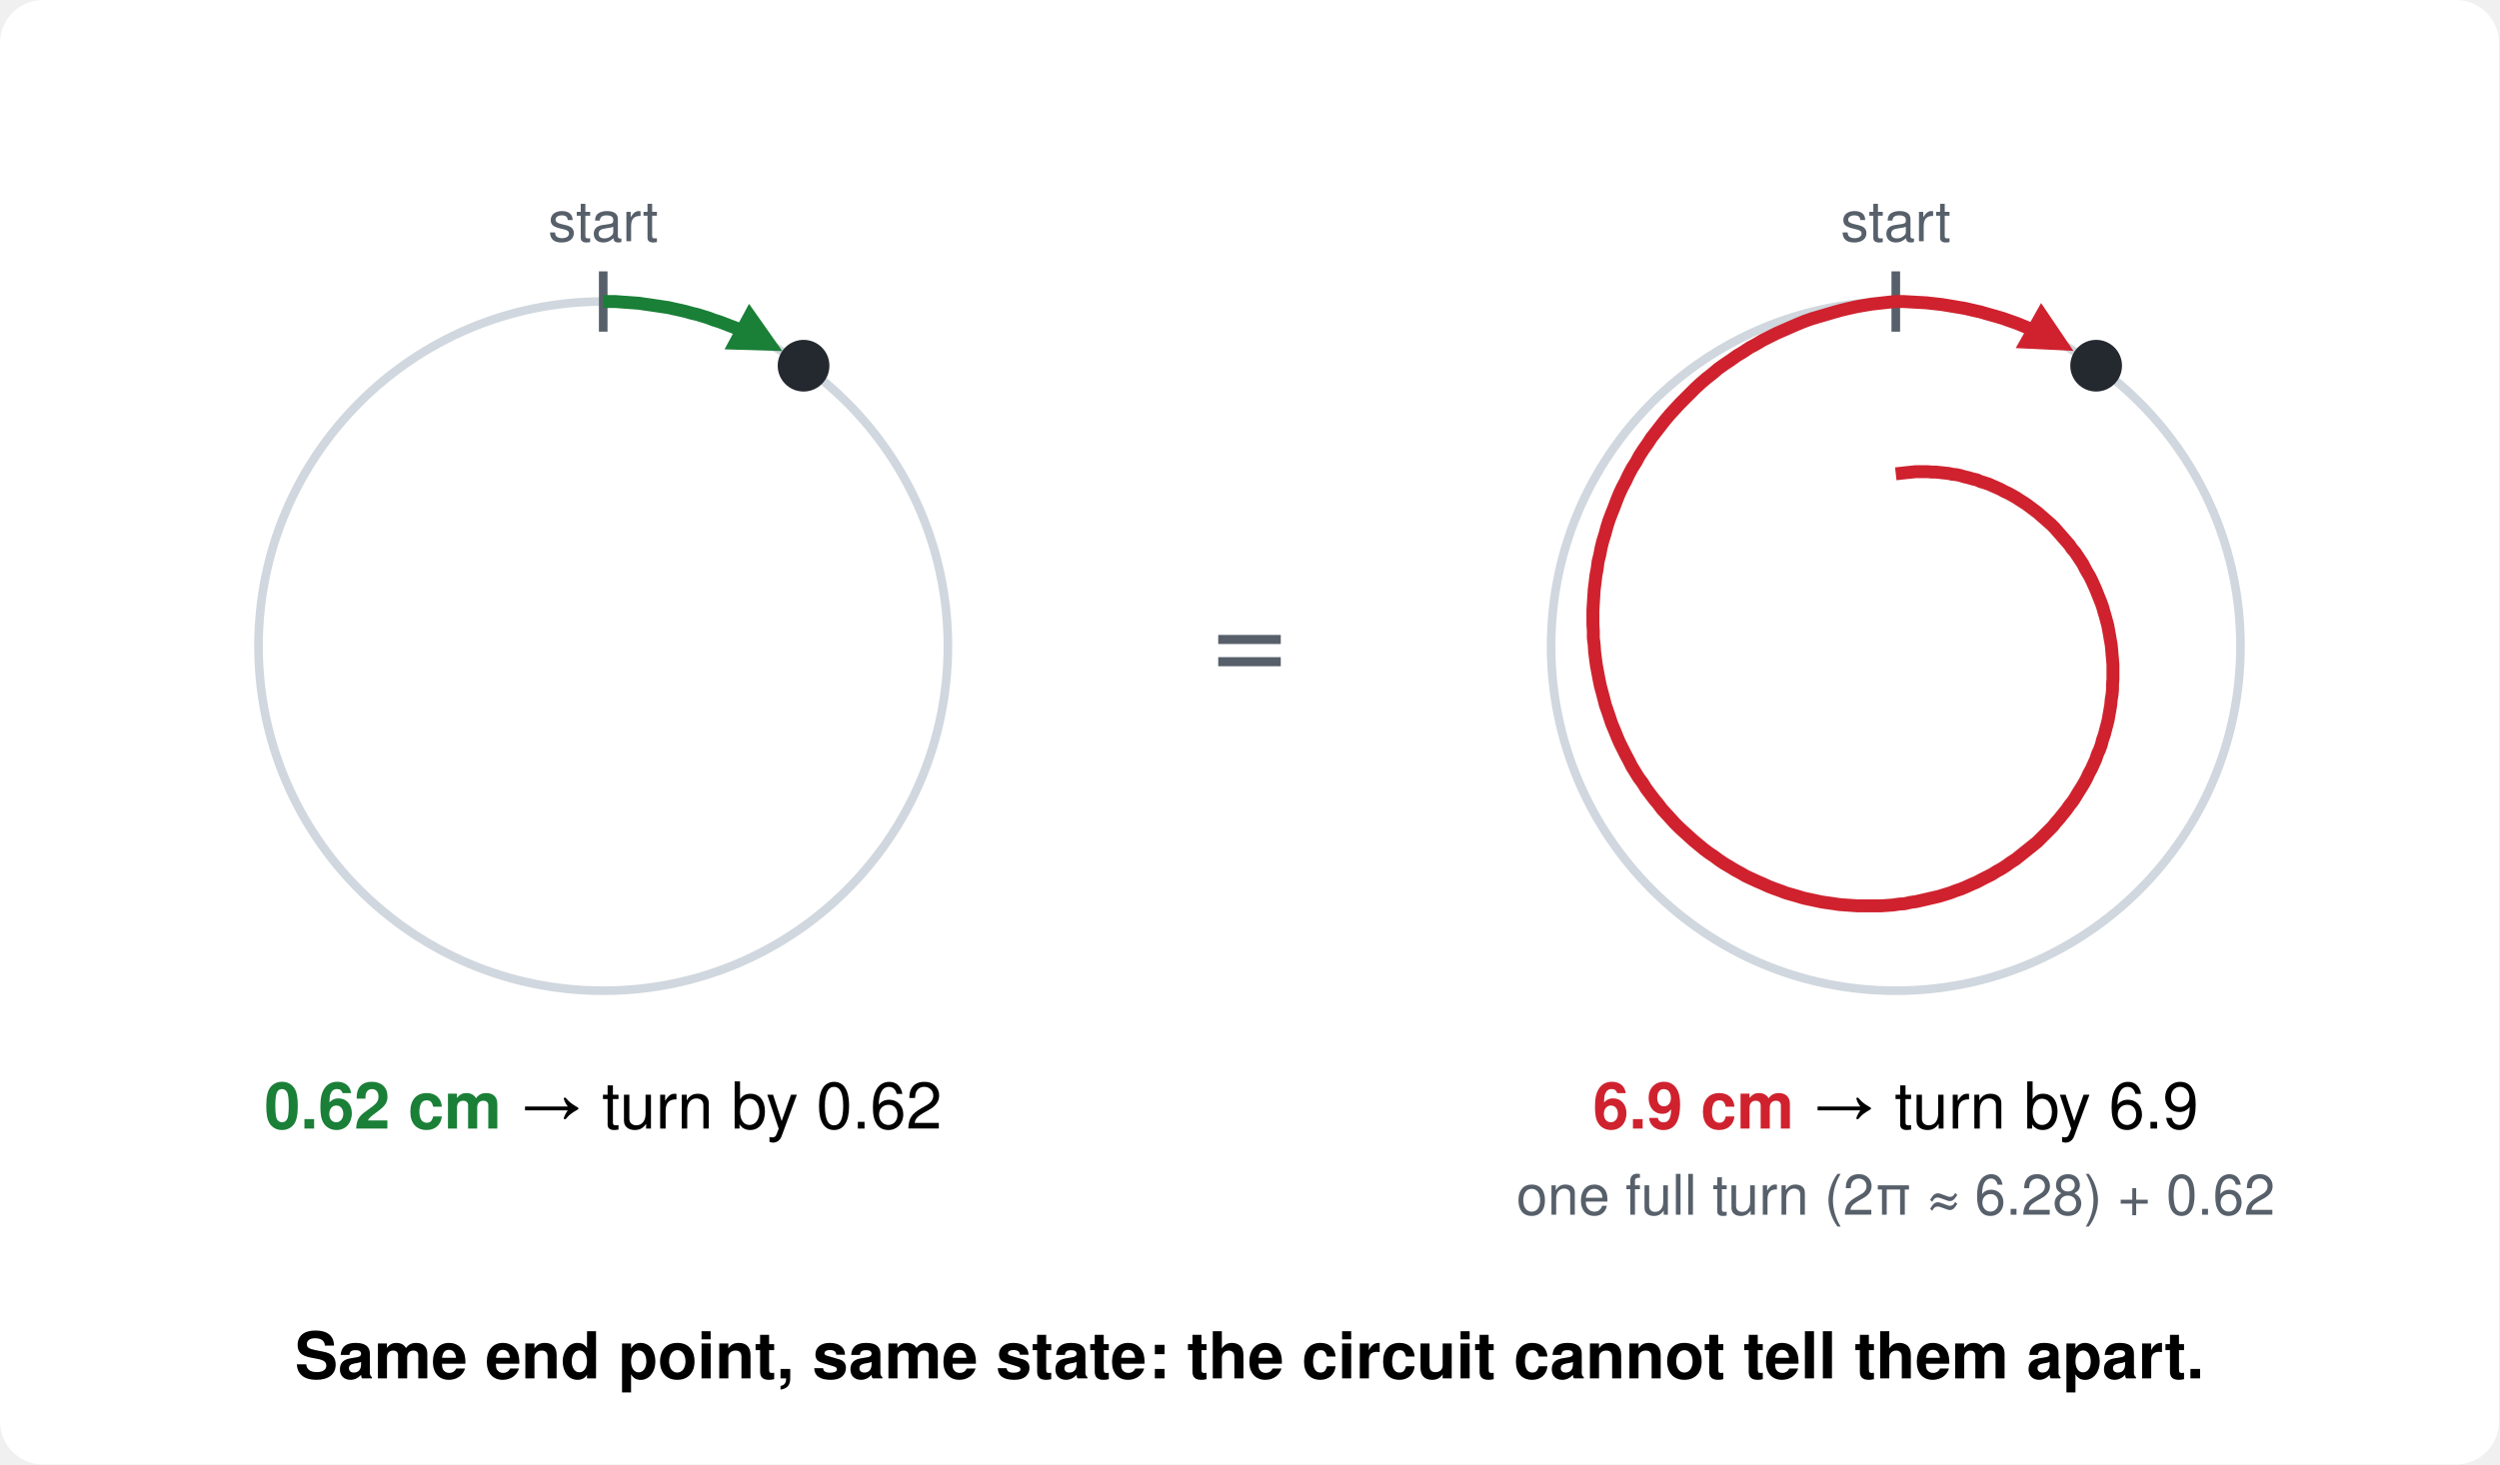
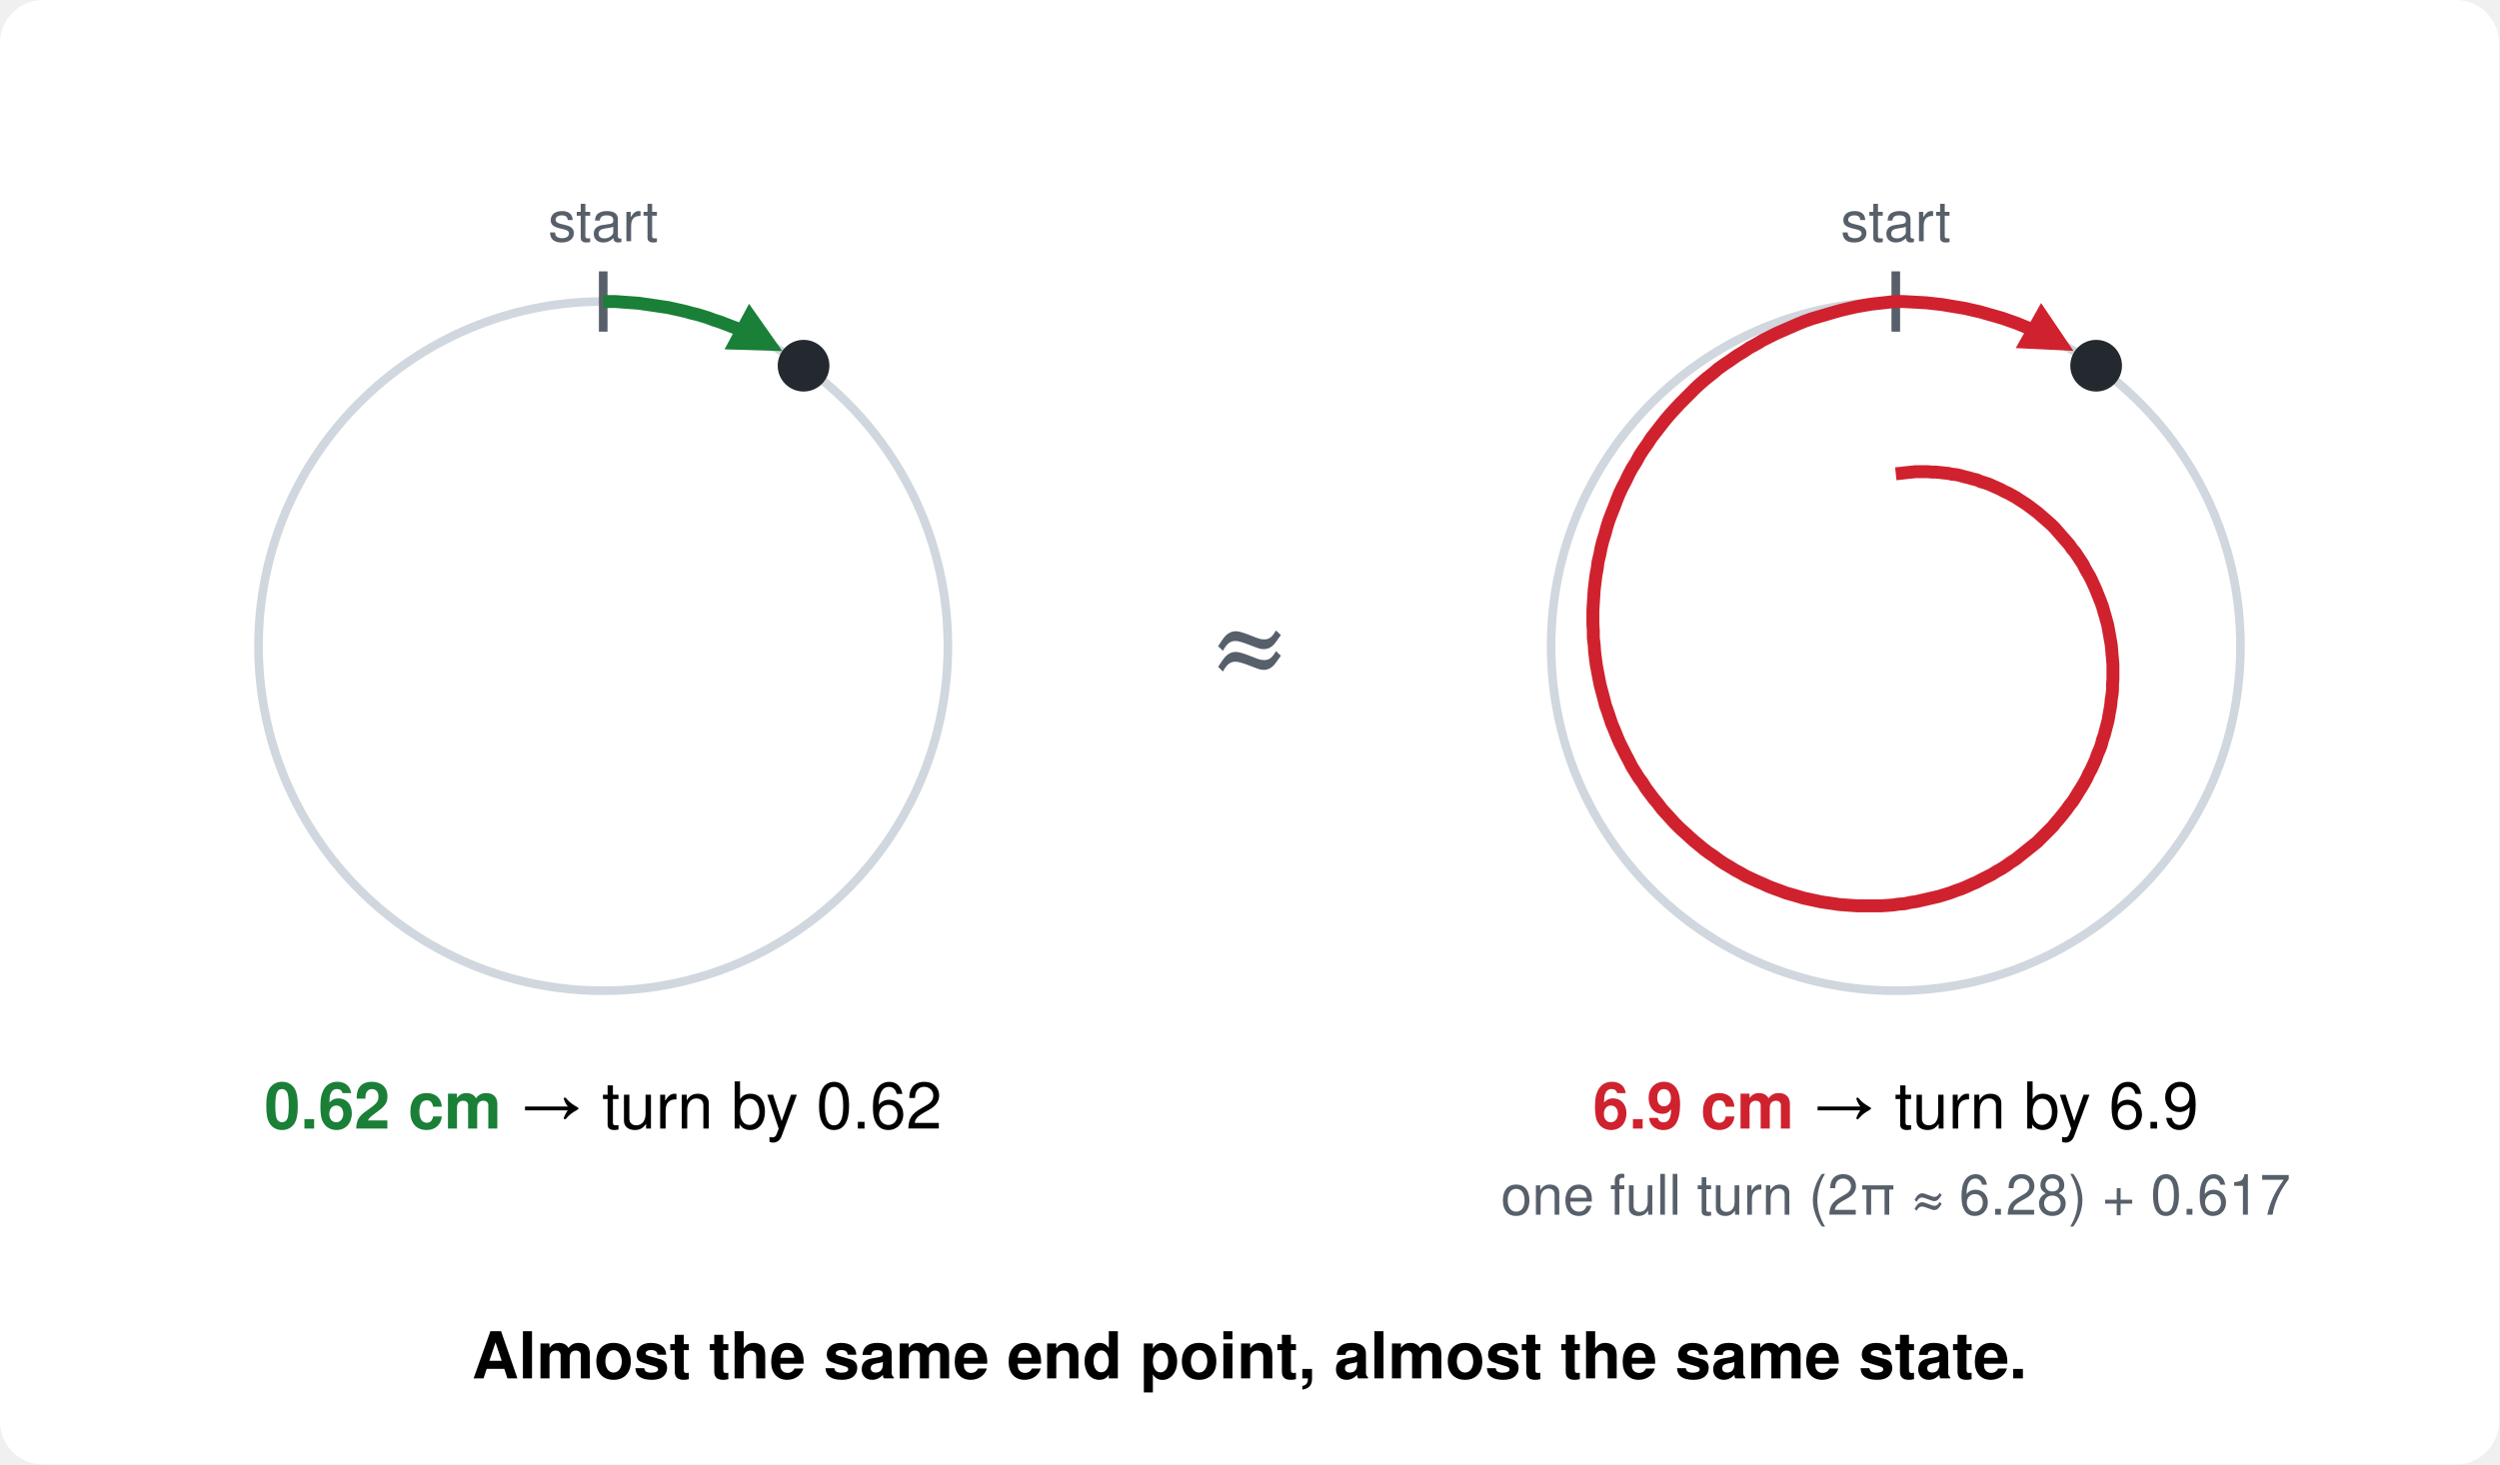
<svg xmlns="http://www.w3.org/2000/svg" viewBox="0 0 580 340" width="580" height="340" font-family="Helvetica, Arial, sans-serif" font-size="15" text-anchor="middle">
  <defs>
    <marker id="green" viewBox="0 0 10 10" refX="7" refY="5" markerUnits="userSpaceOnUse" markerWidth="12" markerHeight="12" orient="auto">
      <path d="M 0 0 L 10 5 L 0 10 z" fill="#1a7f37" />
    </marker>
    <marker id="red" viewBox="0 0 10 10" refX="7" refY="5" markerUnits="userSpaceOnUse" markerWidth="12" markerHeight="12" orient="auto">
      <path d="M 0 0 L 10 5 L 0 10 z" fill="#cf222e" />
    </marker>
  </defs>
  <rect width="580" height="340" rx="10" fill="#ffffff" />
  <circle cx="140" cy="150" r="80" fill="none" stroke="#d0d7de" stroke-width="2" />
  <line x1="140" y1="63" x2="140" y2="77" stroke="#57606a" stroke-width="2" />
  <text x="140" y="56" text-anchor="middle" font-size="13" fill="#57606a">start</text>
  <path d="M 140.0 70.0 L 141.4 70.0 L 142.8 70.0 L 144.1 70.1 L 145.5 70.2 L 146.9 70.3 L 148.3 70.4 L 149.6 70.6 L 151.0 70.8 L 152.4 71.0 L 153.7 71.2 L 155.1 71.4 L 156.4 71.7 L 157.8 72.0 L 159.1 72.3 L 160.5 72.7 L 161.8 73.0 L 163.1 73.4 L 164.4 73.8 L 165.7 74.3 L 167.0 74.7 L 168.3 75.2 L 169.6 75.7 L 170.9 76.2 L 172.2 76.8 L 173.4 77.3 L 174.7 77.9 L 175.9 78.5 L 177.1 79.1 L 178.4 79.8" fill="none" stroke="#1a7f37" stroke-width="3" marker-end="url(#green)" />
  <circle cx="186.5" cy="84.9" r="6" fill="#24292f" />
  <circle cx="440" cy="150" r="80" fill="none" stroke="#d0d7de" stroke-width="2" />
  <line x1="440" y1="63" x2="440" y2="77" stroke="#57606a" stroke-width="2" />
  <text x="440" y="56" text-anchor="middle" font-size="13" fill="#57606a">start</text>
  <path d="M 440.0 110.0 L 440.9 109.9 L 441.8 109.8 L 442.7 109.7 L 443.7 109.6 L 444.6 109.5 L 445.5 109.5 L 446.5 109.5 L 447.4 109.5 L 448.4 109.6 L 449.3 109.6 L 450.3 109.7 L 451.2 109.8 L 452.2 109.9 L 453.1 110.1 L 454.1 110.2 L 455.0 110.4 L 456.0 110.7 L 456.9 110.9 L 457.9 111.2 L 458.8 111.4 L 459.7 111.8 L 460.7 112.1 L 461.6 112.4 L 462.5 112.8 L 463.4 113.2 L 464.3 113.6 L 465.2 114.1 L 466.1 114.5 L 467.0 115.0 L 467.9 115.5 L 468.8 116.1 L 469.6 116.6 L 470.5 117.2 L 471.3 117.8 L 472.1 118.4 L 472.9 119.0 L 473.7 119.7 L 474.5 120.4 L 475.3 121.1 L 476.1 121.8 L 476.8 122.5 L 477.5 123.3 L 478.2 124.1 L 478.9 124.9 L 479.6 125.7 L 480.3 126.5 L 480.9 127.4 L 481.6 128.2 L 482.2 129.1 L 482.8 130.0 L 483.4 130.9 L 483.9 131.9 L 484.4 132.8 L 485.0 133.8 L 485.5 134.8 L 485.9 135.7 L 486.4 136.8 L 486.8 137.8 L 487.2 138.8 L 487.6 139.8 L 488.0 140.9 L 488.3 142.0 L 488.6 143.0 L 488.9 144.1 L 489.2 145.2 L 489.4 146.3 L 489.6 147.4 L 489.8 148.6 L 490.0 149.7 L 490.1 150.8 L 490.2 152.0 L 490.3 153.1 L 490.4 154.3 L 490.4 155.4 L 490.4 156.6 L 490.4 157.7 L 490.3 158.9 L 490.3 160.1 L 490.2 161.2 L 490.0 162.4 L 489.9 163.6 L 489.7 164.8 L 489.5 165.9 L 489.3 167.1 L 489.0 168.3 L 488.7 169.4 L 488.4 170.6 L 488.0 171.7 L 487.7 172.9 L 487.3 174.0 L 486.8 175.1 L 486.4 176.3 L 485.9 177.4 L 485.4 178.5 L 484.8 179.6 L 484.3 180.7 L 483.7 181.8 L 483.1 182.8 L 482.4 183.9 L 481.8 184.9 L 481.1 186.0 L 480.3 187.0 L 479.6 188.0 L 478.8 189.0 L 478.0 190.0 L 477.2 190.9 L 476.4 191.9 L 475.5 192.8 L 474.6 193.7 L 473.7 194.6 L 472.8 195.5 L 471.8 196.3 L 470.8 197.1 L 469.8 197.9 L 468.8 198.7 L 467.8 199.5 L 466.7 200.2 L 465.6 201.0 L 464.5 201.7 L 463.4 202.3 L 462.3 203.0 L 461.1 203.6 L 459.9 204.2 L 458.8 204.8 L 457.6 205.3 L 456.3 205.9 L 455.1 206.4 L 453.9 206.8 L 452.6 207.3 L 451.3 207.7 L 450.0 208.1 L 448.7 208.4 L 447.4 208.7 L 446.1 209.0 L 444.8 209.3 L 443.4 209.5 L 442.1 209.8 L 440.7 209.9 L 439.4 210.1 L 438.0 210.2 L 436.6 210.3 L 435.3 210.3 L 433.9 210.3 L 432.5 210.3 L 431.1 210.3 L 429.7 210.2 L 428.3 210.1 L 426.9 210.0 L 425.6 209.8 L 424.2 209.6 L 422.8 209.4 L 421.4 209.1 L 420.0 208.8 L 418.6 208.5 L 417.3 208.1 L 415.9 207.7 L 414.5 207.3 L 413.2 206.8 L 411.8 206.3 L 410.5 205.8 L 409.2 205.2 L 407.8 204.6 L 406.5 204.0 L 405.2 203.4 L 404.0 202.7 L 402.7 202.0 L 401.4 201.2 L 400.2 200.5 L 399.0 199.7 L 397.8 198.8 L 396.6 198.0 L 395.4 197.1 L 394.2 196.1 L 393.1 195.2 L 392.0 194.2 L 390.9 193.2 L 389.8 192.2 L 388.7 191.1 L 387.7 190.0 L 386.7 188.9 L 385.7 187.8 L 384.8 186.6 L 383.8 185.4 L 382.9 184.2 L 382.0 183.0 L 381.2 181.7 L 380.3 180.5 L 379.5 179.2 L 378.7 177.9 L 378.0 176.5 L 377.3 175.2 L 376.6 173.8 L 375.9 172.4 L 375.3 171.0 L 374.7 169.5 L 374.1 168.1 L 373.6 166.6 L 373.1 165.1 L 372.6 163.7 L 372.2 162.1 L 371.8 160.6 L 371.4 159.1 L 371.1 157.6 L 370.8 156.0 L 370.5 154.4 L 370.3 152.9 L 370.1 151.3 L 370.0 149.7 L 369.8 148.1 L 369.8 146.5 L 369.7 144.9 L 369.7 143.3 L 369.7 141.7 L 369.8 140.1 L 369.9 138.5 L 370.0 136.9 L 370.2 135.3 L 370.4 133.6 L 370.7 132.0 L 370.9 130.4 L 371.3 128.8 L 371.6 127.2 L 372.0 125.6 L 372.5 124.0 L 372.9 122.5 L 373.4 120.9 L 374.0 119.3 L 374.6 117.8 L 375.2 116.2 L 375.8 114.7 L 376.5 113.2 L 377.3 111.7 L 378.0 110.2 L 378.8 108.7 L 379.7 107.3 L 380.5 105.8 L 381.4 104.4 L 382.4 103.0 L 383.3 101.6 L 384.4 100.2 L 385.4 98.9 L 386.5 97.5 L 387.6 96.2 L 388.7 95.0 L 389.9 93.7 L 391.1 92.5 L 392.3 91.3 L 393.5 90.1 L 394.8 88.9 L 396.1 87.8 L 397.5 86.7 L 398.8 85.6 L 400.2 84.6 L 401.7 83.6 L 403.1 82.6 L 404.6 81.7 L 406.1 80.7 L 407.6 79.9 L 409.1 79.0 L 410.7 78.2 L 412.3 77.4 L 413.9 76.7 L 415.5 76.0 L 417.1 75.3 L 418.8 74.6 L 420.5 74.0 L 422.2 73.5 L 423.9 73.0 L 425.6 72.5 L 427.4 72.0 L 429.1 71.6 L 430.9 71.2 L 432.6 70.9 L 434.4 70.6 L 436.2 70.4 L 438.0 70.2 L 439.8 70.0 L 441.7 70.0 L 443.5 70.1 L 445.3 70.2 L 447.1 70.3 L 448.9 70.5 L 450.7 70.7 L 452.5 71.0 L 454.3 71.3 L 456.1 71.6 L 457.8 72.0 L 459.6 72.4 L 461.3 72.9 L 463.1 73.4 L 464.8 73.9 L 466.5 74.5 L 468.2 75.1 L 469.9 75.8 L 471.6 76.5 L 473.3 77.2 L 474.9 78.0 L 476.5 78.8 L 478.1 79.7" fill="none" stroke="#cf222e" stroke-width="3" marker-end="url(#red)" />
  <circle cx="486.5" cy="84.9" r="6" fill="#24292f" />
-   <text x="290" y="158" font-size="30" fill="#57606a">=</text>
+   <text x="290" y="158" font-size="30" fill="#57606a">≈</text>
  <text x="140" y="262">
    <tspan font-weight="bold" fill="#1a7f37">0.62 cm</tspan> → turn by 0.62</text>
  <text x="440" y="262">
    <tspan font-weight="bold" fill="#cf222e">6.9 cm</tspan> → turn by 6.9</text>
-   <text x="440" y="282" font-size="13" fill="#57606a">one full turn (2π ≈ 6.28) + 0.62</text>
-   <text x="290" y="320" font-weight="bold">Same end point, same state: the circuit cannot tell them apart.</text>
+   <text x="440" y="282" font-size="13" fill="#57606a">one full turn (2π ≈ 6.28) + 0.617</text>
+   <text x="290" y="320" font-weight="bold">Almost the same end point, almost the same state.</text>
</svg>
